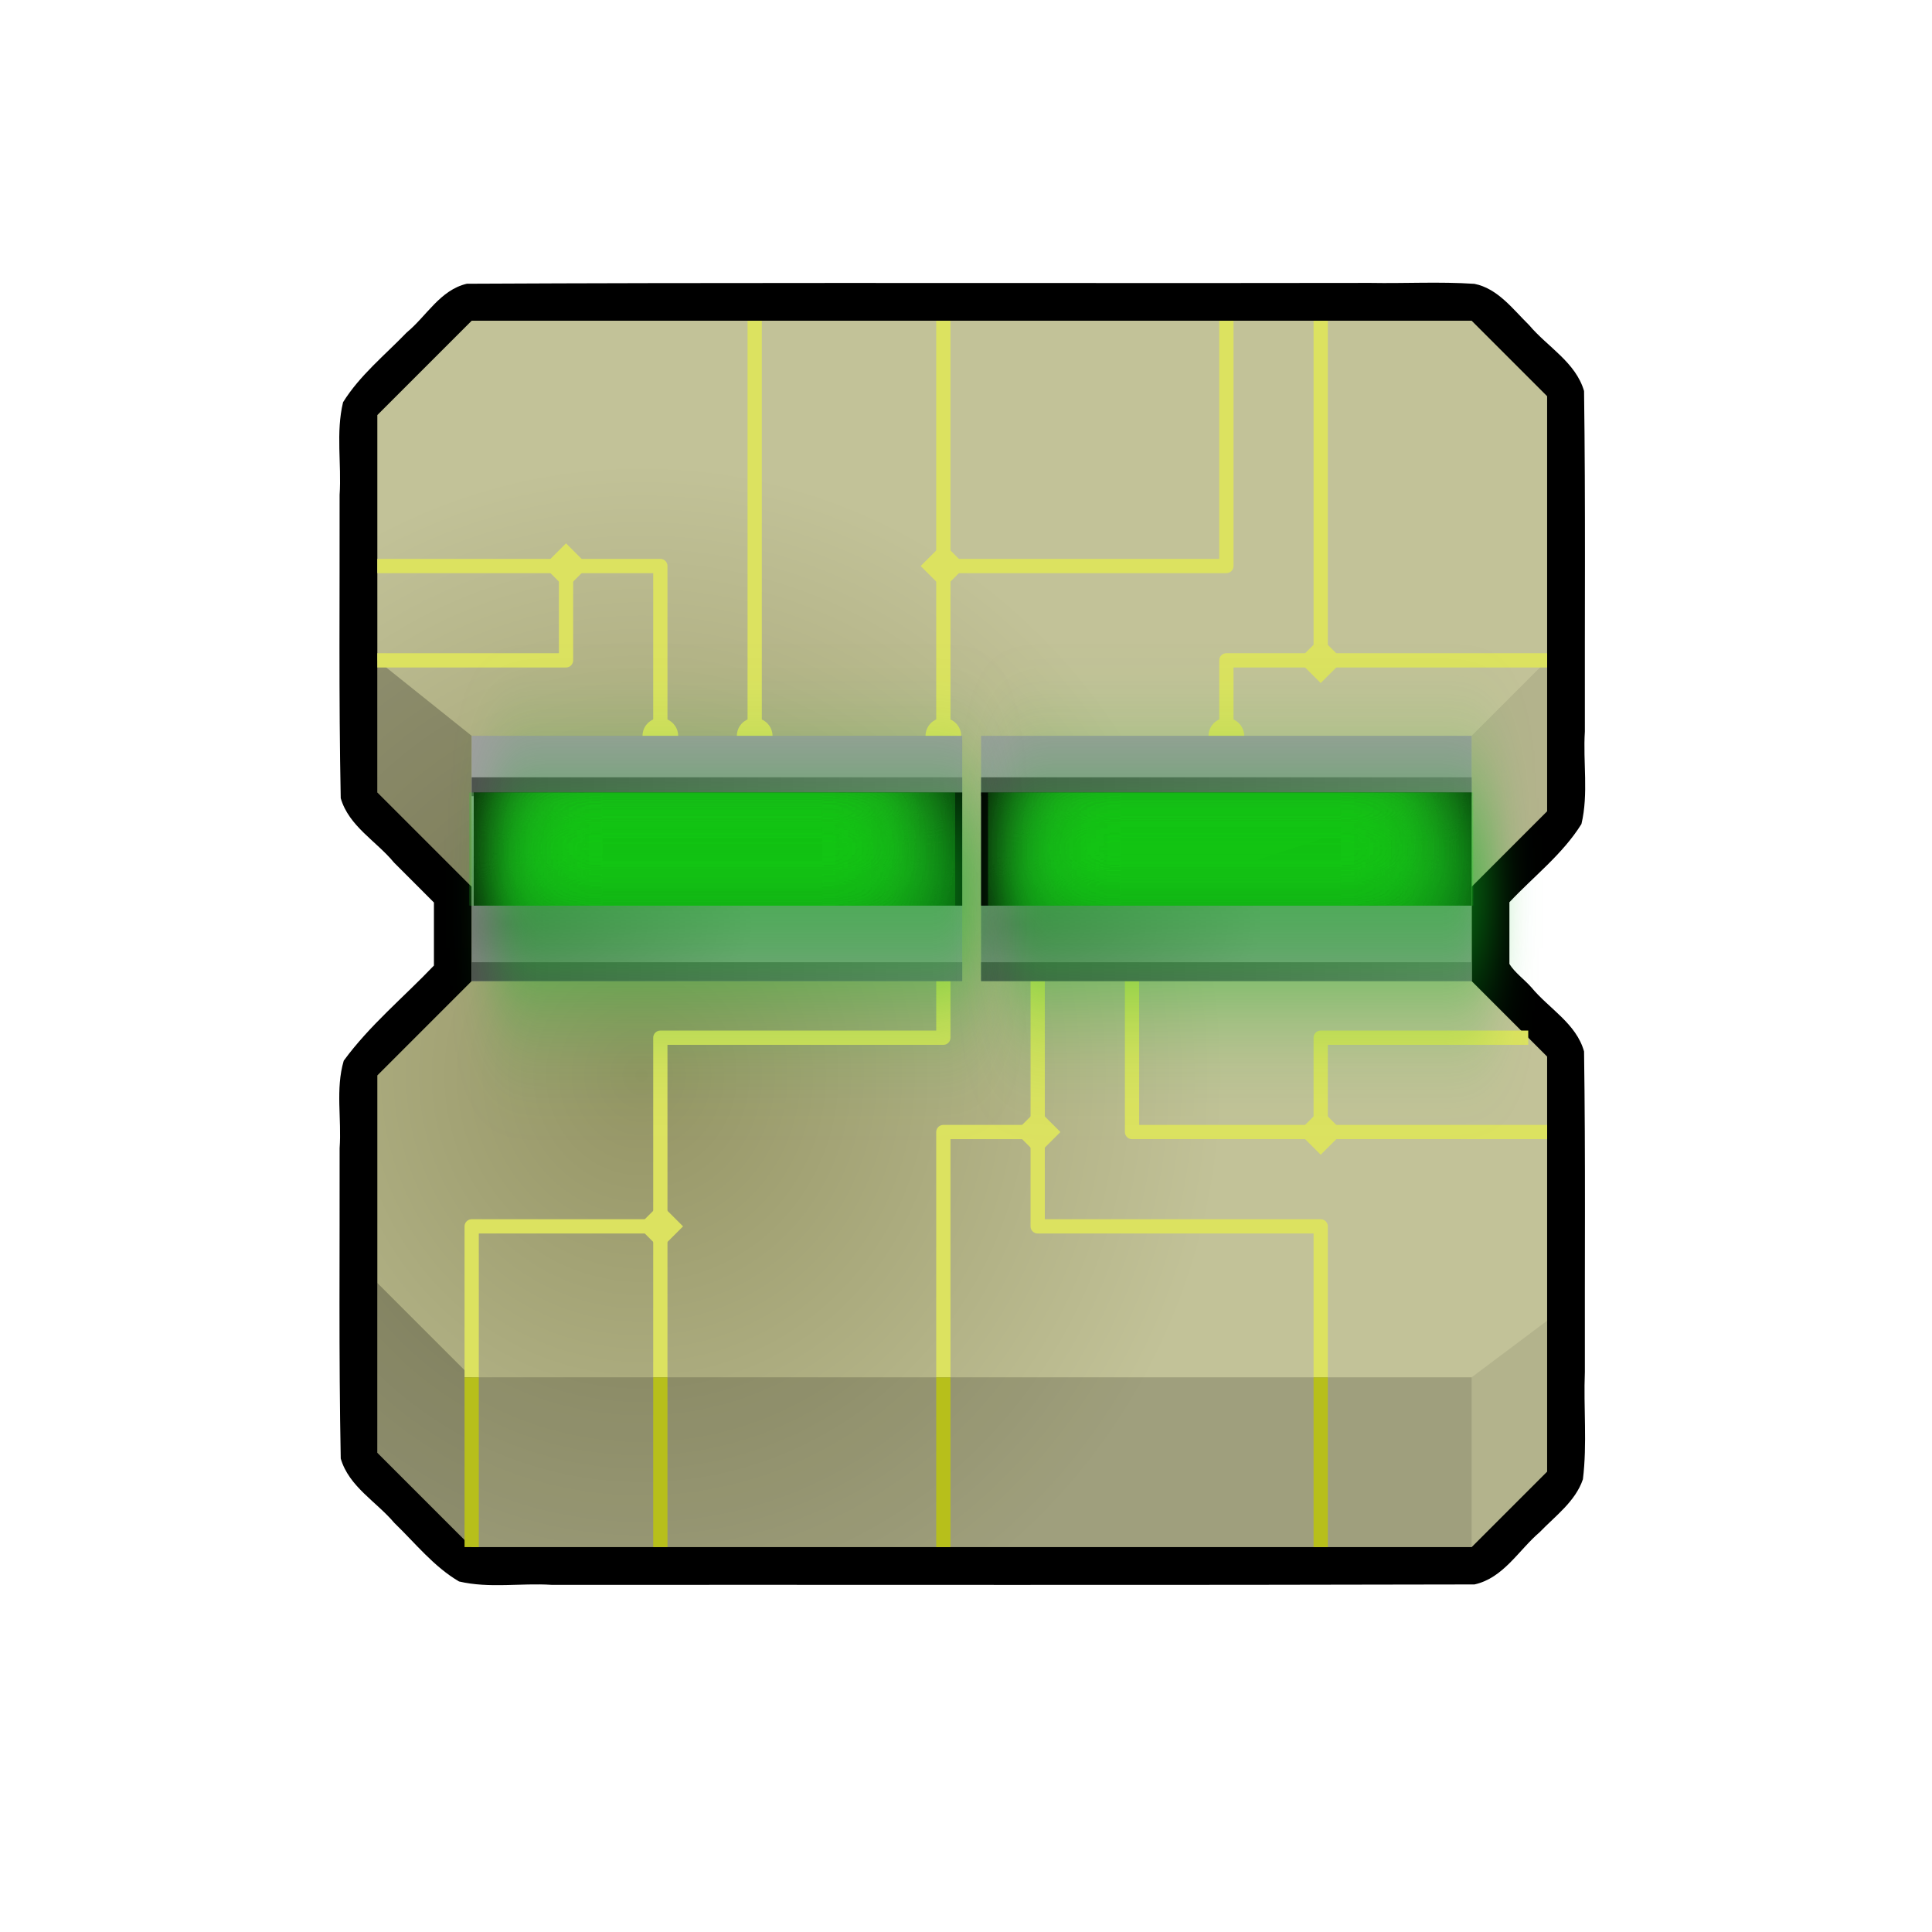
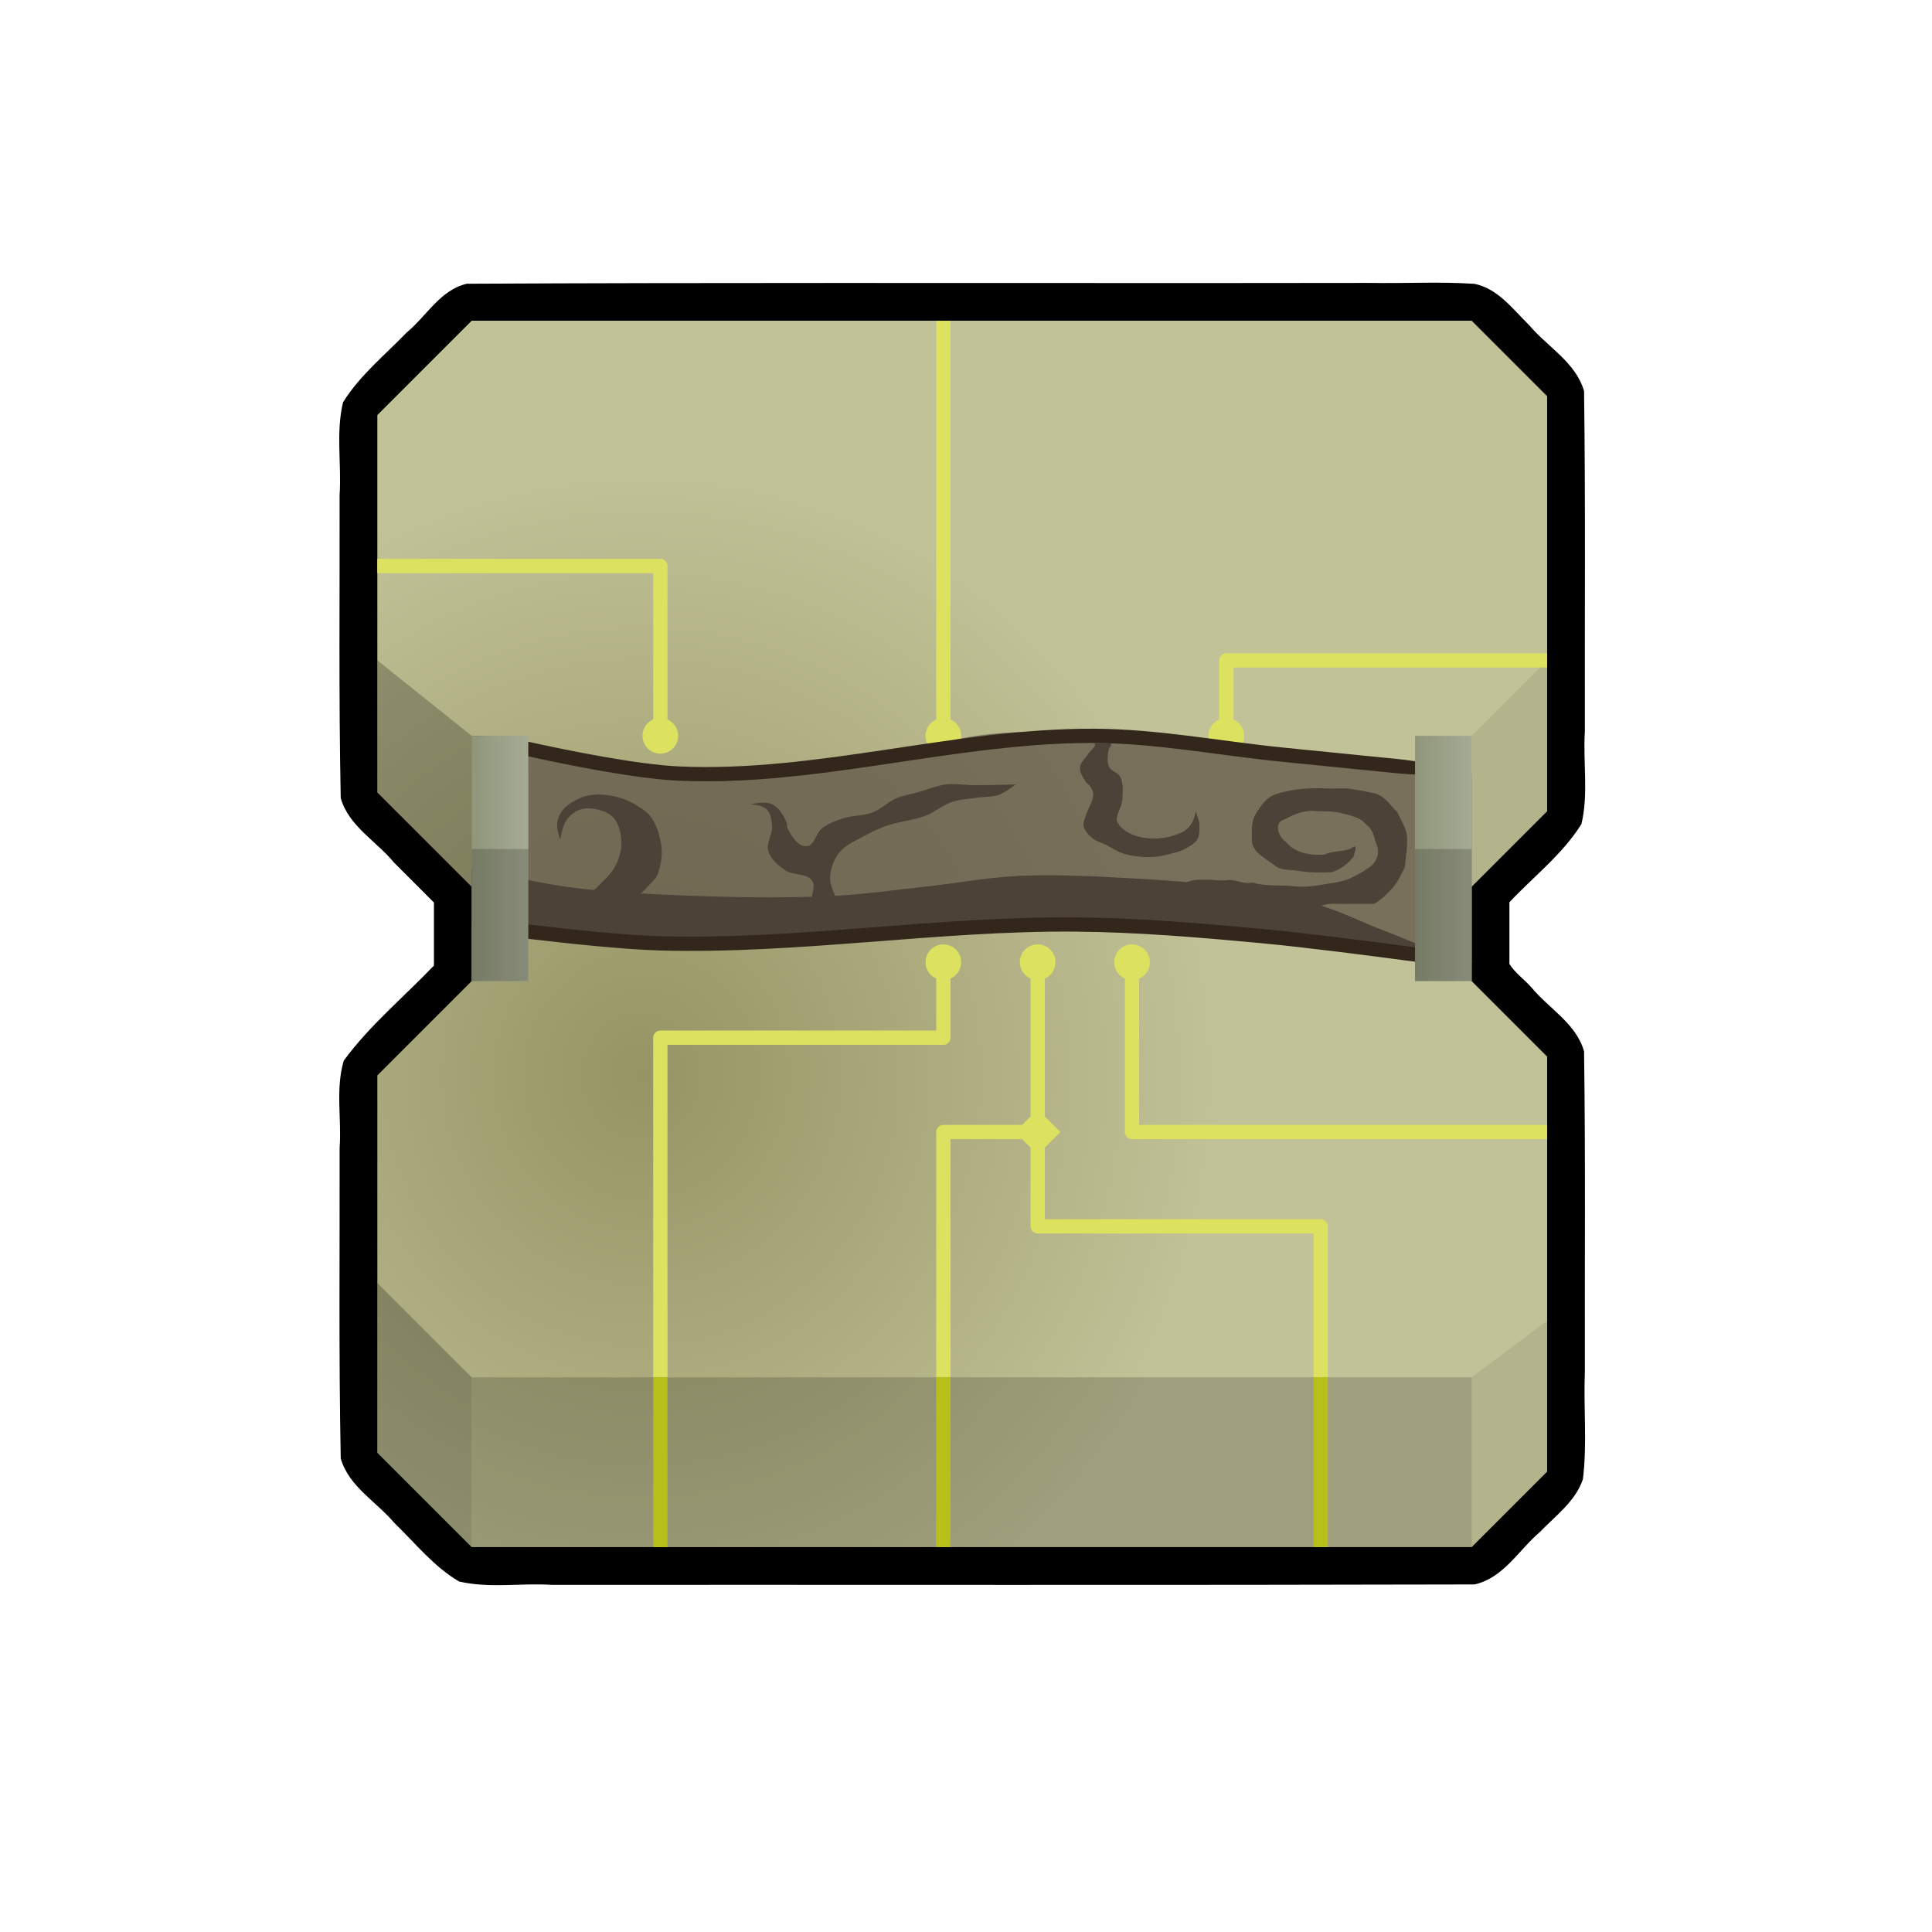
<svg xmlns="http://www.w3.org/2000/svg" xmlns:xlink="http://www.w3.org/1999/xlink" width="512" height="512" viewBox="0 0 135.467 135.467" version="1.1" id="svg1" xml:space="preserve">
  <defs id="defs1">
-     <marker style="overflow:visible" id="marker36" refX="0" refY="0" orient="auto" markerWidth="0.5" markerHeight="0.5" viewBox="0 0 1 1" preserveAspectRatio="xMidYMid">
-       <path transform="scale(0.45)" style="fill:context-stroke;fill-rule:evenodd;stroke:none" d="M 0,-7.071 -7.071,0 0,7.071 7.071,0 Z" id="path19" />
-     </marker>
-     <linearGradient id="linearGradient35">
-       <stop style="stop-color:#505050;stop-opacity:1;" offset="0" id="stop35" />
-       <stop style="stop-color:#7a7a7a;stop-opacity:1;" offset="1" id="stop36" />
+     <linearGradient id="linearGradient37">
+       <stop style="stop-color:#90967b;stop-opacity:1;" offset="0" id="stop37" />
+       <stop style="stop-color:#a5aa94;stop-opacity:1;" offset="1" id="stop38" />
    </linearGradient>
-     <linearGradient id="linearGradient31">
-       <stop style="stop-color:#727272;stop-opacity:1;" offset="0" id="stop31" />
-       <stop style="stop-color:#9f9f9f;stop-opacity:1;" offset="1" id="stop32" />
-     </linearGradient>
-     <marker style="overflow:visible" id="marker25" refX="0" refY="0" orient="auto" markerWidth="0.5" markerHeight="0.5" viewBox="0 0 1 1" preserveAspectRatio="xMidYMid">
-       <path transform="scale(0.45)" style="fill:context-stroke;fill-rule:evenodd;stroke:none" d="M 0,-7.071 -7.071,0 0,7.071 7.071,0 Z" id="path25" />
-     </marker>
    <marker style="overflow:visible" id="Diamond" refX="0" refY="0" orient="auto" markerWidth="0.5" markerHeight="0.5" viewBox="0 0 1 1" preserveAspectRatio="xMidYMid">
      <path transform="scale(0.45)" style="fill:context-stroke;fill-rule:evenodd;stroke:none" d="M 0,-7.071 -7.071,0 0,7.071 7.071,0 Z" id="path23" />
    </marker>
    <marker style="overflow:visible" id="marker16" refX="0" refY="0" orient="auto" markerWidth="0.5" markerHeight="0.5" viewBox="0 0 1 1" preserveAspectRatio="xMidYMid">
      <path transform="scale(0.5)" style="fill:context-stroke;fill-rule:evenodd;stroke:none" d="M 5,0 C 5,2.76 2.76,5 0,5 -2.76,5 -5,2.76 -5,0 c 0,-2.76 2.3,-5 5,-5 2.76,0 5,2.24 5,5 z" id="path16" />
    </marker>
    <marker style="overflow:visible" id="Dot" refX="0" refY="0" orient="auto" markerWidth="0.5" markerHeight="0.5" viewBox="0 0 1 1" preserveAspectRatio="xMidYMid">
      <path transform="scale(0.5)" style="fill:context-stroke;fill-rule:evenodd;stroke:none" d="M 5,0 C 5,2.76 2.76,5 0,5 -2.76,5 -5,2.76 -5,0 c 0,-2.76 2.3,-5 5,-5 2.76,0 5,2.24 5,5 z" id="path17" />
    </marker>
    <linearGradient id="linearGradient7">
      <stop style="stop-color:#949464;stop-opacity:1;" offset="0" id="stop7" />
      <stop style="stop-color:#c2c298;stop-opacity:1;" offset="1" id="stop8" />
    </linearGradient>
    <radialGradient xlink:href="#linearGradient7" id="radialGradient8" cx="44.979" cy="74.948" fx="44.979" fy="74.948" r="41.01" gradientTransform="matrix(1,0,0,1.048387,0,-3.168592)" gradientUnits="userSpaceOnUse" />
-     <radialGradient xlink:href="#linearGradient31" id="radialGradient32" cx="38.365" cy="79.07" fx="38.365" fy="79.07" r="35.057" gradientTransform="matrix(0.490566,0,0,0.245283,16.84847,45.42846)" gradientUnits="userSpaceOnUse" />
-     <linearGradient xlink:href="#linearGradient35" id="linearGradient36" x1="33.073" y1="68.13" x2="103.188" y2="68.13" gradientUnits="userSpaceOnUse" gradientTransform="matrix(0.490566,0,0,1,16.84847,0)" />
    <filter style="color-interpolation-filters:sRGB" id="filter41" x="-0.103" y="-1.697" width="1.248" height="4.771">
      <feOffset dy="3" dx="3" id="feOffset41" />
      <feGaussianBlur stdDeviation="3 5.611" result="blur" id="feGaussianBlur41" />
      <feFlood flood-color="rgb(0,0,0)" flood-opacity="1" result="flood" id="feFlood41" />
      <feComposite in="flood" in2="SourceGraphic" operator="in" result="composite" id="feComposite41" />
      <feBlend in="blur" in2="composite" mode="normal" id="feBlend41" />
    </filter>
    <filter style="color-interpolation-filters:sRGB" id="filter60" x="-0.325" y="-2.872" width="1.65" height="6.745">
      <feGaussianBlur stdDeviation="0.001 0" result="result1" id="feGaussianBlur55" />
      <feComposite in="result1" in2="result1" result="result4" operator="in" id="feComposite55" />
      <feBlend in="result1" mode="multiply" result="result5" in2="result4" id="feBlend55" />
      <feGaussianBlur stdDeviation="8" result="result6" in="result5" id="feGaussianBlur56" />
      <feComposite operator="atop" in="result6" in2="result5" result="result8" id="feComposite56" />
      <feComposite operator="in" result="fbSourceGraphic" in="result6" in2="result8" id="feComposite57" />
      <feGaussianBlur result="result0" in="fbSourceGraphic" stdDeviation="1.5" id="feGaussianBlur57" />
      <feSpecularLighting specularExponent="50" specularConstant="1.8" surfaceScale="1.2" lighting-color="#ffffff" result="result1" in="result0" id="feSpecularLighting57">
        <fePointLight z="21000" y="-9000" x="-6000" id="fePointLight57" />
      </feSpecularLighting>
      <feComposite operator="in" result="result2" in="result1" in2="fbSourceGraphic" id="feComposite58" />
      <feComposite k3="1" k2="1.57" operator="arithmetic" result="result4" in="fbSourceGraphic" in2="result2" id="feComposite59" k1="1.92" k4="0" />
      <feComposite operator="in" in="result9" in2="result4" result="result91" id="feComposite60" />
      <feBlend mode="color-burn" in2="result91" id="feBlend60" />
    </filter>
-     <linearGradient xlink:href="#linearGradient35" id="linearGradient60" gradientUnits="userSpaceOnUse" x1="33.073" y1="68.13" x2="103.188" y2="68.13" gradientTransform="matrix(0.490566,0,0,1,16.84847,-12.96458)" />
    <filter style="color-interpolation-filters:sRGB" id="filter41-4" x="-0.209" y="-1.697" width="1.506" height="4.771">
      <feOffset dy="3" dx="3" id="feOffset41-8" />
      <feGaussianBlur stdDeviation="3 5.611" result="blur" id="feGaussianBlur41-8" />
      <feFlood flood-color="rgb(0,0,0)" flood-opacity="1" result="flood" id="feFlood41-2" />
      <feComposite in="flood" in2="SourceGraphic" operator="in" result="composite" id="feComposite41-4" />
      <feBlend in="blur" in2="composite" mode="normal" id="feBlend41-5" />
    </filter>
    <filter style="color-interpolation-filters:sRGB" id="filter60-4" x="-0.325" y="-2.872" width="1.65" height="6.745">
      <feGaussianBlur stdDeviation="0.001 0" result="result1" id="feGaussianBlur55-8" />
      <feComposite in="result1" in2="result1" result="result4" operator="in" id="feComposite55-8" />
      <feBlend in="result1" mode="multiply" result="result5" in2="result4" id="feBlend55-2" />
      <feGaussianBlur stdDeviation="8" result="result6" in="result5" id="feGaussianBlur56-4" />
      <feComposite operator="atop" in="result6" in2="result5" result="result8" id="feComposite56-5" />
      <feComposite operator="in" result="fbSourceGraphic" in="result6" in2="result8" id="feComposite57-5" />
      <feGaussianBlur result="result0" in="fbSourceGraphic" stdDeviation="1.5" id="feGaussianBlur57-1" />
      <feSpecularLighting specularExponent="50" specularConstant="1.8" surfaceScale="1.2" lighting-color="#ffffff" result="result1" in="result0" id="feSpecularLighting57-7">
        <fePointLight z="21000" y="-9000" x="-6000" id="fePointLight57-1" />
      </feSpecularLighting>
      <feComposite operator="in" result="result2" in="result1" in2="fbSourceGraphic" id="feComposite58-1" />
      <feComposite k3="1" k2="1.57" operator="arithmetic" result="result4" in="fbSourceGraphic" in2="result2" id="feComposite59-5" k1="1.92" k4="0" />
      <feComposite operator="in" in="result9" in2="result4" result="result91" id="feComposite60-2" />
      <feBlend mode="color-burn" in2="result91" id="feBlend60-7" />
    </filter>
-     <linearGradient xlink:href="#linearGradient35" id="linearGradient1" gradientUnits="userSpaceOnUse" gradientTransform="matrix(0.4905661,0,0,1,52.56722,-12.96458)" x1="33.073" y1="68.13" x2="103.188" y2="68.13" />
-     <linearGradient xlink:href="#linearGradient35" id="linearGradient36-6" x1="33.073" y1="68.13" x2="103.188" y2="68.13" gradientUnits="userSpaceOnUse" gradientTransform="matrix(0.4905661,0,0,1,52.56722,0)" />
-     <radialGradient xlink:href="#linearGradient31" id="radialGradient32-4" cx="38.365" cy="79.07" fx="38.365" fy="79.07" r="35.057" gradientTransform="matrix(0.4905661,0,0,0.245283,52.56722,45.42846)" gradientUnits="userSpaceOnUse" />
    <filter style="color-interpolation-filters:sRGB" id="filter41-1" x="-0.103" y="-1.697" width="1.248" height="4.771">
      <feOffset dy="3" dx="3" id="feOffset41-3" />
      <feGaussianBlur stdDeviation="3 5.611" result="blur" id="feGaussianBlur41-87" />
      <feFlood flood-color="rgb(0,0,0)" flood-opacity="1" result="flood" id="feFlood41-4" />
      <feComposite in="flood" in2="SourceGraphic" operator="in" result="composite" id="feComposite41-2" />
      <feBlend in="blur" in2="composite" mode="normal" id="feBlend41-7" />
    </filter>
+     <linearGradient xlink:href="#linearGradient37" id="linearGradient38" x1="33.073" y1="60.193" x2="37.042" y2="60.193" gradientUnits="userSpaceOnUse" gradientTransform="translate(-1.5149424e-6)" />
+     <linearGradient xlink:href="#linearGradient37" id="linearGradient39" gradientUnits="userSpaceOnUse" gradientTransform="translate(66.14584)" x1="33.073" y1="60.193" x2="37.042" y2="60.193" />
  </defs>
  <g id="layer1">
    <path id="path60" style="display:inline;fill:#000000;fill-opacity:1;stroke:none;stroke-width:1;stroke-linejoin:round;stroke-dasharray:none;stroke-opacity:1" d="m 84.783,19.846 c -17.349,0.008 -34.7,-0.038 -52.047,0.049 -1.874,0.434 -2.828,2.272 -4.22,3.419 -1.526,1.584 -3.289,3.003 -4.461,4.889 -0.517,2.132 -0.098,4.337 -0.243,6.501 0.015,7.087 -0.065,14.178 0.079,21.262 0.569,1.969 2.498,3.007 3.734,4.513 0.934,0.934 1.867,1.869 2.801,2.803 0,1.473 0,2.947 0,4.42 -2.11,2.215 -4.512,4.192 -6.324,6.672 -0.589,1.995 -0.139,4.091 -0.289,6.131 0.015,7.254 -0.065,14.513 0.079,21.764 0.573,1.971 2.5,3.021 3.755,4.512 1.466,1.414 2.765,3.068 4.541,4.108 2.129,0.498 4.326,0.098 6.485,0.236 21.571,-0.01 43.144,0.029 64.714,-0.028 2.029,-0.446 3.097,-2.408 4.578,-3.67 1.098,-1.139 2.506,-2.159 3.025,-3.706 0.308,-2.499 0.034,-5.022 0.137,-7.532 -0.016,-7.488 0.051,-14.982 -0.057,-22.466 -0.549,-1.96 -2.456,-2.995 -3.685,-4.482 -0.493,-0.56 -1.174,-1.042 -1.549,-1.651 0,-1.442 0,-2.884 0,-4.326 1.696,-1.811 3.73,-3.362 5.051,-5.486 0.506,-2.131 0.101,-4.331 0.24,-6.493 -0.017,-7.955 0.052,-15.916 -0.057,-23.868 -0.59,-2.022 -2.563,-3.09 -3.851,-4.62 -1.131,-1.107 -2.197,-2.57 -3.835,-2.895 -2.425,-0.163 -4.864,-0.021 -7.295,-0.065 -3.768,0.003 -7.536,0.007 -11.305,0.01 z" />
    <path style="display:inline;fill:url(#radialGradient8);fill-opacity:1;stroke:none;stroke-width:4;stroke-linejoin:round" d="m 33.073,108.479 -6.615,-6.615 V 75.406 l 6.615,-6.615 V 62.177 L 26.458,55.563 V 29.104 l 6.615,-6.615 h 70.115 l 5.292,5.292 v 29.104 l -5.292,5.292 v 6.615 l 5.292,5.292 V 103.188 l -5.292,5.292 z" id="path2" />
    <g id="g3" style="display:inline">
      <path style="fill:#000000;fill-opacity:0.18;stroke:none;stroke-width:4;stroke-linejoin:round" d="M 33.073,108.479 V 96.573 h 70.115 v 11.906 z" id="path3" />
      <path style="fill:#000000;fill-opacity:0.24;stroke:none;stroke-width:4;stroke-linejoin:round" d="m 33.073,108.479 -6.615,-6.615 V 89.958 l 6.615,6.615 z" id="path4" />
      <path style="display:inline;fill:#000000;fill-opacity:0.08;stroke:none;stroke-width:4;stroke-linejoin:round" d="m 103.188,108.479 5.292,-5.292 V 92.604 l -5.292,3.969 z" id="path5" />
      <path style="fill:#000000;fill-opacity:0.24;stroke:none;stroke-width:4;stroke-linejoin:round" d="m 26.458,55.563 6.615,6.615 V 51.594 l -6.615,-5.292 z" id="path6" />
      <path style="fill:#000000;fill-opacity:0.08;stroke:none;stroke-width:4.044;stroke-linejoin:round" d="m 103.188,62.442 5.292,-5.409 V 46.302 l -5.292,5.292 z" id="path7" />
    </g>
    <g id="g1" style="display:inline">
      <path style="fill:none;fill-opacity:1;stroke:#dce260;stroke-width:1;stroke-linejoin:round;stroke-dasharray:none;stroke-opacity:1;marker-end:url(#Dot)" d="m 46.302,96.573 v -23.812 H 66.146 l 10e-7,-5.292" id="path9" />
      <path style="fill:none;fill-opacity:1;stroke:#dce260;stroke-width:1;stroke-linejoin:round;stroke-dasharray:none;stroke-opacity:1;marker-end:url(#marker16)" d="M 108.479,79.375 H 79.375 l 2e-6,-11.906" id="path10" />
      <path style="fill:none;fill-opacity:1;stroke:#dce260;stroke-width:1;stroke-linejoin:round;stroke-dasharray:none;stroke-opacity:1;marker-end:url(#marker16)" d="M 92.604,96.573 V 85.99 H 72.76 l 10e-7,-18.521" id="path11" />
-       <path style="fill:none;fill-opacity:1;stroke:#dce260;stroke-width:1;stroke-linejoin:round;stroke-dasharray:none;stroke-opacity:1;marker-end:url(#marker16)" d="m 52.917,22.49 10e-7,29.104" id="path12" />
      <path style="fill:none;fill-opacity:1;stroke:#dce260;stroke-width:1;stroke-linejoin:round;stroke-dasharray:none;stroke-opacity:1;marker-end:url(#marker16)" d="m 26.458,39.688 h 19.844 v 11.906" id="path13" />
      <path style="fill:none;fill-opacity:1;stroke:#dce260;stroke-width:1;stroke-linejoin:round;stroke-dasharray:none;stroke-opacity:1;marker-end:url(#marker16)" d="M 108.479,46.302 H 85.99 v 5.292" id="path14" />
      <path style="fill:none;fill-opacity:1;stroke:#dce260;stroke-width:1;stroke-linejoin:round;stroke-dasharray:none;stroke-opacity:1;marker-end:url(#marker16)" d="m 66.146,22.49 10e-7,29.104" id="path15" />
-       <path style="fill:none;fill-opacity:1;stroke:#dce260;stroke-width:1;stroke-linejoin:round;stroke-dasharray:none;stroke-opacity:1;marker-end:url(#Diamond)" d="M 33.073,96.573 V 85.99 h 13.229" id="path18" />
-       <path style="fill:none;fill-opacity:1;stroke:#dce260;stroke-width:1;stroke-linejoin:round;stroke-dasharray:none;stroke-opacity:1;marker-end:url(#Diamond)" d="M 92.604,22.49 V 46.302" id="path20" />
-       <path style="fill:none;fill-opacity:1;stroke:#dce260;stroke-width:1;stroke-linejoin:round;stroke-dasharray:none;stroke-opacity:1;marker-end:url(#Diamond)" d="M 107.156,72.76 H 92.604 l -1e-6,6.615" id="path21" />
      <path style="fill:none;fill-opacity:1;stroke:#dce260;stroke-width:1;stroke-linejoin:round;stroke-dasharray:none;stroke-opacity:1;marker-end:url(#Diamond)" d="M 66.146,96.573 V 79.375 h 6.615" id="path22" />
-       <path style="fill:none;fill-opacity:1;stroke:#dce260;stroke-width:1;stroke-linejoin:round;stroke-dasharray:none;stroke-opacity:1;marker-end:url(#marker25)" d="M 85.99,22.49 V 39.688 H 66.146" id="path24" />
      <path style="fill:none;fill-opacity:1;stroke:#b7bf1b;stroke-width:1;stroke-linejoin:round;stroke-dasharray:none;stroke-opacity:1" d="M 46.302,96.573 V 108.479" id="path26" />
-       <path style="fill:none;fill-opacity:1;stroke:#b7bf1b;stroke-width:1;stroke-linejoin:round;stroke-dasharray:none;stroke-opacity:1" d="M 33.073,96.573 V 108.479" id="path27" />
      <path style="fill:none;fill-opacity:1;stroke:#b7bf1b;stroke-width:1;stroke-linejoin:round;stroke-dasharray:none;stroke-opacity:1" d="M 66.146,96.573 V 108.479" id="path28" />
      <path style="fill:none;fill-opacity:1;stroke:#b7bf1b;stroke-width:1;stroke-linejoin:round;stroke-dasharray:none;stroke-opacity:1" d="M 92.604,96.573 V 108.479" id="path29" />
-       <path style="fill:none;fill-opacity:0.421;stroke:#dce260;stroke-width:1;stroke-linejoin:round;stroke-dasharray:none;stroke-opacity:1;marker-end:url(#marker36)" d="M 26.458,46.302 H 39.688 V 39.688" id="path36" />
      <path style="fill:none;fill-opacity:1;stroke:none;stroke-width:4;stroke-linejoin:round" d="M 46.302,96.573 V 71.438 h 14.552 v -15.875" id="path8" />
    </g>
-     <g id="g2" style="display:inline">
-       <rect style="display:inline;fill:url(#radialGradient32);fill-opacity:1;stroke:none;stroke-width:0.7;stroke-linejoin:round;stroke-dasharray:none;stroke-opacity:1" id="rect31" width="34.396" height="17.198" x="33.073" y="51.594" />
-       <rect style="display:inline;fill:url(#radialGradient32-4);fill-opacity:1;stroke:none;stroke-width:0.7;stroke-linejoin:round;stroke-dasharray:none;stroke-opacity:1" id="rect31-3" width="34.396" height="17.198" x="68.792" y="51.594" />
-       <rect style="display:inline;fill:url(#linearGradient36);stroke:none;stroke-width:0.7;stroke-linejoin:round;stroke-dasharray:none;stroke-opacity:1" id="rect32" width="34.396" height="1.323" x="33.073" y="67.469" />
-       <rect style="display:inline;fill:url(#linearGradient36-6);stroke:none;stroke-width:0.7;stroke-linejoin:round;stroke-dasharray:none;stroke-opacity:1" id="rect32-7" width="34.396" height="1.323" x="68.792" y="67.469" />
-       <rect style="display:inline;fill:url(#linearGradient60);stroke:none;stroke-width:0.7;stroke-linejoin:round;stroke-dasharray:none;stroke-opacity:1" id="rect32-5" width="34.396" height="1.323" x="33.073" y="54.504" />
-       <rect style="display:inline;fill:url(#linearGradient1);stroke:none;stroke-width:0.7;stroke-linejoin:round;stroke-dasharray:none;stroke-opacity:1" id="rect32-5-8" width="34.396" height="1.323" x="68.792" y="54.504" />
-       <rect style="display:inline;fill:#0ab41d;fill-opacity:1;stroke:none;stroke-width:1;stroke-linejoin:round;stroke-dasharray:none;stroke-opacity:1;filter:url(#filter41)" id="rect36" width="70.115" height="7.938" x="33.073" y="55.563" transform="matrix(0.488512,0,0,1,17.06042,0)" />
-       <rect style="display:inline;fill:#0ab41d;fill-opacity:1;stroke:none;stroke-width:1;stroke-linejoin:round;stroke-dasharray:none;stroke-opacity:1;filter:url(#filter41-1)" id="rect36-3" width="70.115" height="7.938" x="33.073" y="55.563" transform="matrix(0.4905661,0,0,1,52.56722,0)" />
-       <rect style="display:inline;fill:#00e604;fill-opacity:1;stroke:none;stroke-width:1;stroke-linejoin:round;stroke-dasharray:none;stroke-opacity:1;filter:url(#filter60)" id="rect45" width="70.115" height="7.938" x="33.073" y="55.563" transform="matrix(0.4858647,0,0,1,16.83804,-1.5625001e-6)" />
-       <rect style="display:inline;fill:#00e604;fill-opacity:1;stroke:none;stroke-width:1;stroke-linejoin:round;stroke-dasharray:none;stroke-opacity:1;filter:url(#filter60-4)" id="rect45-4" width="70.115" height="7.938" x="64.161" y="35.719" transform="matrix(0.4853573,0,0,1,38.13441,19.84375)" />
+     <g id="g39">
+       <path style="fill:#675c4c;fill-opacity:0.8;stroke:none;stroke-width:1;stroke-linejoin:round;stroke-opacity:1" d="m 33.073,51.594 c 0,0 5.292,2.646 18.521,2.646 13.229,0 13.229,-3.969 25.135,-2.646 11.906,1.323 26.458,2.646 26.458,2.646 l 0,13.229 c 0,0 -21.197,-2.154 -25.135,-2.646 C 67.469,63.5 63.016,65.825 51.594,66.146 42.15,66.411 33.69,65.289 33.073,64.823 Z" id="path1" />
+       <path id="path32" style="display:inline;fill:#4c4238;fill-opacity:1;stroke:none;stroke-width:1;stroke-linejoin:round;stroke-opacity:1" d="m 103.368,67.439 c -2.088,-0.252 -4.117,-1.365 -6.152,-2.117 -1.55,-0.573 -3.026,-1.354 -4.612,-1.822 -2.157,-0.636 -4.389,-1.002 -6.615,-1.323 -2.191,-0.316 -4.404,-0.467 -6.615,-0.59 -2.642,-0.146 -5.294,-0.295 -7.938,-0.172 -2.217,0.103 -4.408,0.525 -6.615,0.762 -2.175,0.233 -4.345,0.549 -6.531,0.65 -3.823,0.176 -7.656,0.081 -11.479,-0.085 -2.38,-0.103 -4.766,-0.237 -7.125,-0.565 -2.227,-0.31 -6.615,-1.323 -6.615,-1.323 v 3.969 c 0,0 1.508,0.113 2.812,0.303 8.765,1.005 17.651,1.434 26.425,0.283 5.965,-0.743 11.999,-0.884 17.977,-0.185 7.699,0.683 15.352,1.888 23.08,2.216 M 33.253,64.793 c 0,0 9.682,1.224 14.552,1.323 8.829,0.18 19.407,-1.643 26.458,-1.323" />
+       <path style="display:inline;fill:#33261b;fill-opacity:1;fill-rule:nonzero;stroke:none;stroke-width:1;stroke-linejoin:round;stroke-opacity:1" d="m 36.885,51.974 c -0.963,-0.214 -1.969,-0.306 -2.697,-0.347 l 0,0 c -0.332,-0.019 -0.613,-0.027 -0.807,-0.03 l 0,0 0,0 0,0 c -0.095,-0.002 -0.171,-0.002 -0.223,-0.002 0,0 0,0 0,0 -0.055,-8e-6 -0.086,1.72e-4 -0.086,1.72e-4 0,0 0.027,0.015 0.075,0.04 0,0 0,0 0,0 0.047,0.025 0.113,0.059 0.198,0.102 l 0,0 0,0 1e-6,0 c 0.176,0.088 0.425,0.208 0.733,0.343 l 0,0 c 0.677,0.297 1.61,0.654 2.588,0.871 3.23,0.716 7.922,1.655 10.934,1.789 5.889,0.263 11.769,-0.769 17.549,-1.613 3.868,-0.565 7.723,-1.05 11.576,-1.032 4.368,0.02 8.74,0.876 13.182,1.32 l 7.938,0.794 c 2.646,0.265 5.341,0.032 5.341,0.032 0,0 -2.596,-0.762 -5.242,-1.027 l -7.938,-0.794 c -4.344,-0.434 -8.817,-1.305 -13.277,-1.325 -4.915,-0.022 -9.802,0.755 -14.632,1.475 -4.839,0.721 -9.647,1.386 -14.453,1.172 C 44.773,53.612 40.12,52.691 36.885,51.974 Z" id="path30" />
+       <path style="display:inline;fill:#33261b;fill-opacity:1;fill-rule:nonzero;stroke:none;stroke-width:1;stroke-linejoin:round;stroke-opacity:1" d="m 38.457,52.424 c -1.988,-0.251 -4.038,-0.006 -4.038,-0.006 0,0 1.925,0.747 3.913,0.998 l 0.004,5.87e-4 c 2.893,0.343 6.793,0.756 9.299,0.824 9.736,0.264 19.5,-1.404 29.113,-1.323 4.393,0.037 8.79,0.413 13.187,0.825 2.902,0.272 7.558,0.872 10.812,1.308 l -0.001,-1.86e-4 c 1.834,0.251 3.736,0.02 3.788,0.014 6.6e-4,-2.4e-4 5.7e-4,-2.06e-4 5.7e-4,-2.06e-4 0,0 8e-5,5.8e-5 -4.9e-4,-3.55e-4 -0.049,-0.02 -1.817,-0.753 -3.652,-1.004 l -0.001,-1.86e-4 c -3.246,-0.435 -7.924,-1.038 -10.851,-1.312 -4.397,-0.412 -8.832,-0.791 -13.272,-0.829 -9.771,-0.083 -19.453,1.585 -29.095,1.323 -2.444,-0.066 -6.303,-0.473 -9.208,-0.817 z" id="path30-2" transform="translate(-1.345208,12.40575)" />
+       <path style="fill:#4c4238;fill-opacity:1;stroke:none;stroke-width:1;stroke-linejoin:round;stroke-opacity:1" d="m 44.293,63.189 c 0.387,-0.36 0.835,-0.657 1.165,-1.075 0.189,-0.213 0.343,-0.323 0.373,-0.393 0.311,-0.29 0.386,-0.727 0.476,-1.123 0.097,-0.426 0.126,-0.877 0.062,-1.309 -0.103,-0.69 -0.305,-1.399 -0.704,-1.972 -0.244,-0.351 -0.624,-0.592 -0.984,-0.824 -0.319,-0.206 -0.664,-0.377 -1.025,-0.494 -0.519,-0.168 -1.066,-0.286 -1.612,-0.289 -0.439,-0.002 -0.892,0.053 -1.298,0.22 -0.511,0.211 -1.022,0.514 -1.354,0.955 -0.204,0.271 -0.311,0.624 -0.332,0.963 -0.022,0.354 0.22,1.042 0.22,1.042 0,0 0.151,-0.941 0.407,-1.326 0.223,-0.336 0.549,-0.637 0.927,-0.776 0.42,-0.155 0.909,-0.12 1.343,-0.01 0.404,0.102 0.834,0.276 1.095,0.6 0.38,0.471 0.511,1.135 0.518,1.74 0.007,0.567 -0.179,1.141 -0.446,1.641 -0.323,0.603 -0.88,1.05 -1.352,1.544 -0.264,0.154 -0.248,0.547 -0.501,0.546 -0.063,0.082 -0.124,0.261 -0.26,0.201" id="path33" />
+       <path style="fill:#4c4238;fill-opacity:1;stroke:none;stroke-width:1;stroke-linejoin:round;stroke-opacity:1" d="m 56.885,63.169 c 0.011,-0.431 0.318,-1.014 0.061,-1.408 -0.367,-0.564 -1.327,-0.351 -1.879,-0.734 -0.489,-0.339 -1.02,-0.761 -1.192,-1.331 -0.177,-0.587 0.325,-1.209 0.265,-1.819 -0.041,-0.409 -0.116,-0.879 -0.415,-1.162 -0.279,-0.264 -1.106,-0.326 -1.106,-0.326 0,0 1.052,-0.229 1.502,-0.01 0.521,0.254 0.852,0.837 1.064,1.377 0.037,0.094 -0.016,0.211 0.028,0.302 0.27,0.557 0.728,1.309 1.346,1.278 0.553,-0.028 0.643,-0.923 1.083,-1.259 0.428,-0.327 0.949,-0.524 1.46,-0.695 0.67,-0.223 1.418,-0.164 2.077,-0.418 0.603,-0.232 1.073,-0.735 1.667,-0.99 0.466,-0.2 0.977,-0.275 1.466,-0.411 0.678,-0.189 1.336,-0.477 2.034,-0.562 0.632,-0.077 1.273,0.049 1.909,0.052 0.99,0.005 2.969,-0.052 2.969,-0.052 0,0 -0.741,0.572 -1.174,0.728 -0.471,0.169 -0.993,0.124 -1.488,0.198 -0.597,0.09 -1.213,0.108 -1.786,0.298 -0.679,0.225 -1.24,0.727 -1.909,0.982 -0.865,0.329 -1.815,0.386 -2.688,0.692 -0.516,0.181 -1.018,0.408 -1.497,0.672 -0.646,0.357 -1.386,0.646 -1.843,1.225 -0.383,0.485 -0.614,1.122 -0.639,1.74 -0.018,0.427 0.239,1.008 0.342,1.237 0.211,0.408 0.213,0.198 -0.247,0.054" id="path34" />
+       <path style="fill:#4c4238;fill-opacity:1;stroke:none;stroke-width:1;stroke-linejoin:round;stroke-opacity:1" d="m 76.727,52.094 c 0.21,0.225 -0.276,0.512 -0.422,0.764 -0.187,0.321 -0.553,0.581 -0.583,0.952 -0.03,0.374 0.234,0.719 0.426,1.041 0.885,0.73 0.42,1.253 0.044,2.165 -0.088,0.297 -0.268,0.602 -0.207,0.906 0.068,0.34 0.339,0.624 0.604,0.848 0.259,0.22 0.612,0.296 0.917,0.446 0.422,0.209 0.812,0.497 1.262,0.634 0.622,0.189 1.285,0.257 1.935,0.245 0.445,-0.008 0.885,-0.108 1.317,-0.215 0.357,-0.088 0.723,-0.174 1.047,-0.349 0.344,-0.187 0.735,-0.386 0.92,-0.731 0.183,-0.34 0.1,-1.155 0.1,-1.155 l -0.244,-0.76 c -0.216,1.243 -0.887,1.503 -1.651,1.731 -1.243,0.372 -3.077,0.207 -3.792,-0.876 -0.31,-0.469 0.274,-1.099 0.297,-1.661 0.022,-0.542 0.093,-1.136 -0.153,-1.619 -0.157,-0.307 -0.63,-0.372 -0.777,-0.684 -0.167,-0.352 -0.102,-0.783 -0.041,-1.168 0.027,-0.172 0.224,-0.304 0.178,-0.491" id="path35" />
+       <path style="fill:#4c4238;fill-opacity:1;stroke:none;stroke-width:1;stroke-linejoin:round;stroke-opacity:1" d="m 92.604,63.5 c 0.382,-0.296 -0.343,0.161 0.26,-0.052 0.501,-0.14 1.035,-0.043 1.552,-0.072 0.645,-0.003 1.292,0.005 1.934,0 0.502,-0.281 0.925,-0.717 1.318,-1.139 0.352,-0.429 0.594,-0.939 0.833,-1.433 0.081,-0.774 0.22,-1.557 0.14,-2.339 -0.139,-0.551 -0.452,-1.044 -0.665,-1.516 -0.461,-0.461 -0.849,-1.082 -1.512,-1.305 -0.474,-0.077 -0.924,-0.224 -1.424,-0.266 -0.637,-0.173 -1.303,-0.063 -1.956,-0.094 -1.164,-0.044 -2.343,0.009 -3.464,0.352 -0.739,0.182 -1.183,0.802 -1.559,1.411 -0.351,0.562 -0.287,1.264 -0.281,1.91 0.036,0.828 1.017,1.264 1.577,1.706 0.464,0.415 1.085,0.289 1.697,0.4 0.753,0.131 1.539,0.134 2.304,0.092 0.663,-0.181 1.177,-0.623 1.595,-1.133 -0.177,0.213 0.407,-0.989 -0.147,-0.574 -0.581,0.319 -1.329,0.163 -1.931,0.478 -0.971,0.06 -2.081,-0.1 -2.724,-0.909 -0.549,-0.386 -0.892,-1.395 0.001,-1.596 0.658,-0.381 1.403,-0.642 2.172,-0.546 0.544,0.025 1.113,-0.006 1.634,0.119 0.655,0.185 1.41,0.264 1.846,0.832 0.535,0.378 0.557,1.028 0.78,1.574 0.172,0.618 -0.2,1.238 -0.705,1.491 -0.387,0.309 -0.911,0.551 -1.338,0.758 -0.664,0.237 -1.381,0.288 -2.095,0.425 -0.64,0.106 -1.313,0.137 -1.99,0.038 -0.89,-0.049 -1.803,0.025 -2.666,-0.234 -0.603,0.164 -1.089,-0.229 -1.692,-0.165 -0.606,0.08 -1.198,-0.08 -1.804,-0.023 -0.652,-0.062 -1.235,0.168 -1.743,0.563 -0.213,0.057 -0.337,0.286 -0.532,-0.077" id="path37" />
+     </g>
+     <g id="g40" style="display:inline">
+       <rect style="fill:url(#linearGradient38);stroke:none;stroke-width:1;stroke-linejoin:round;stroke-opacity:1" id="rect37" width="3.969" height="17.198" x="33.073" y="51.594" />
+       <rect style="fill:#000000;fill-opacity:0.182;stroke:none;stroke-width:1;stroke-linejoin:round;stroke-opacity:1" id="rect38" width="3.969" height="9.26" x="33.073" y="59.531" />
+       <rect style="fill:url(#linearGradient39);stroke:none;stroke-width:1;stroke-linejoin:round;stroke-opacity:1" id="rect37-2" width="3.969" height="17.198" x="99.219" y="51.594" />
+       <rect style="fill:#000000;fill-opacity:0.182;stroke:none;stroke-width:1;stroke-linejoin:round;stroke-opacity:1" id="rect38-3" width="3.969" height="9.26" x="99.219" y="59.531" />
    </g>
  </g>
</svg>
